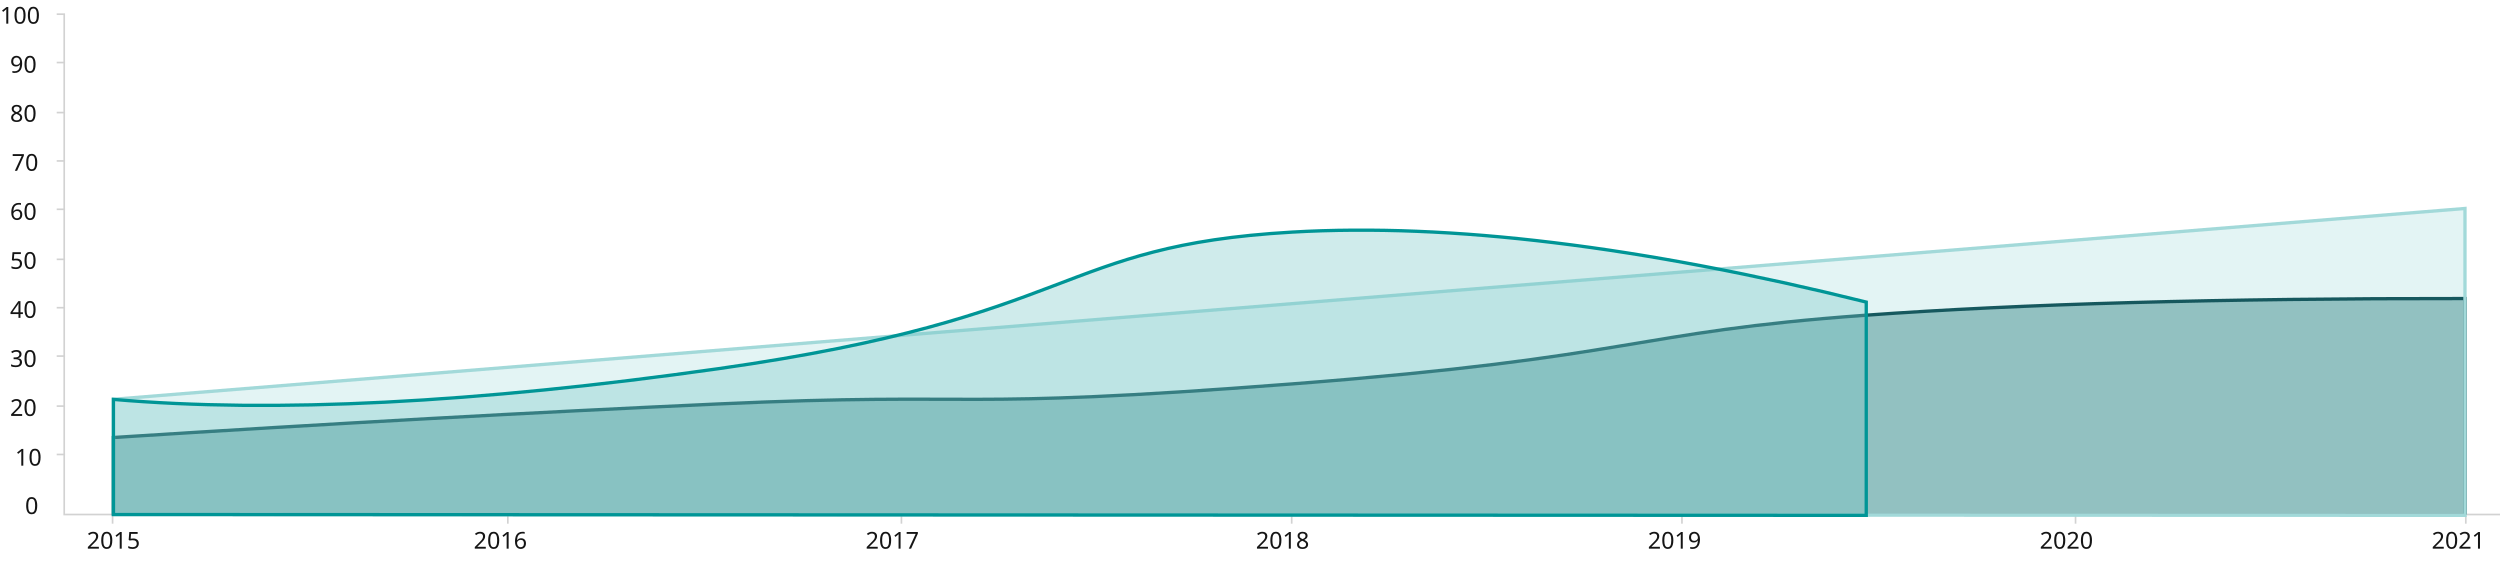
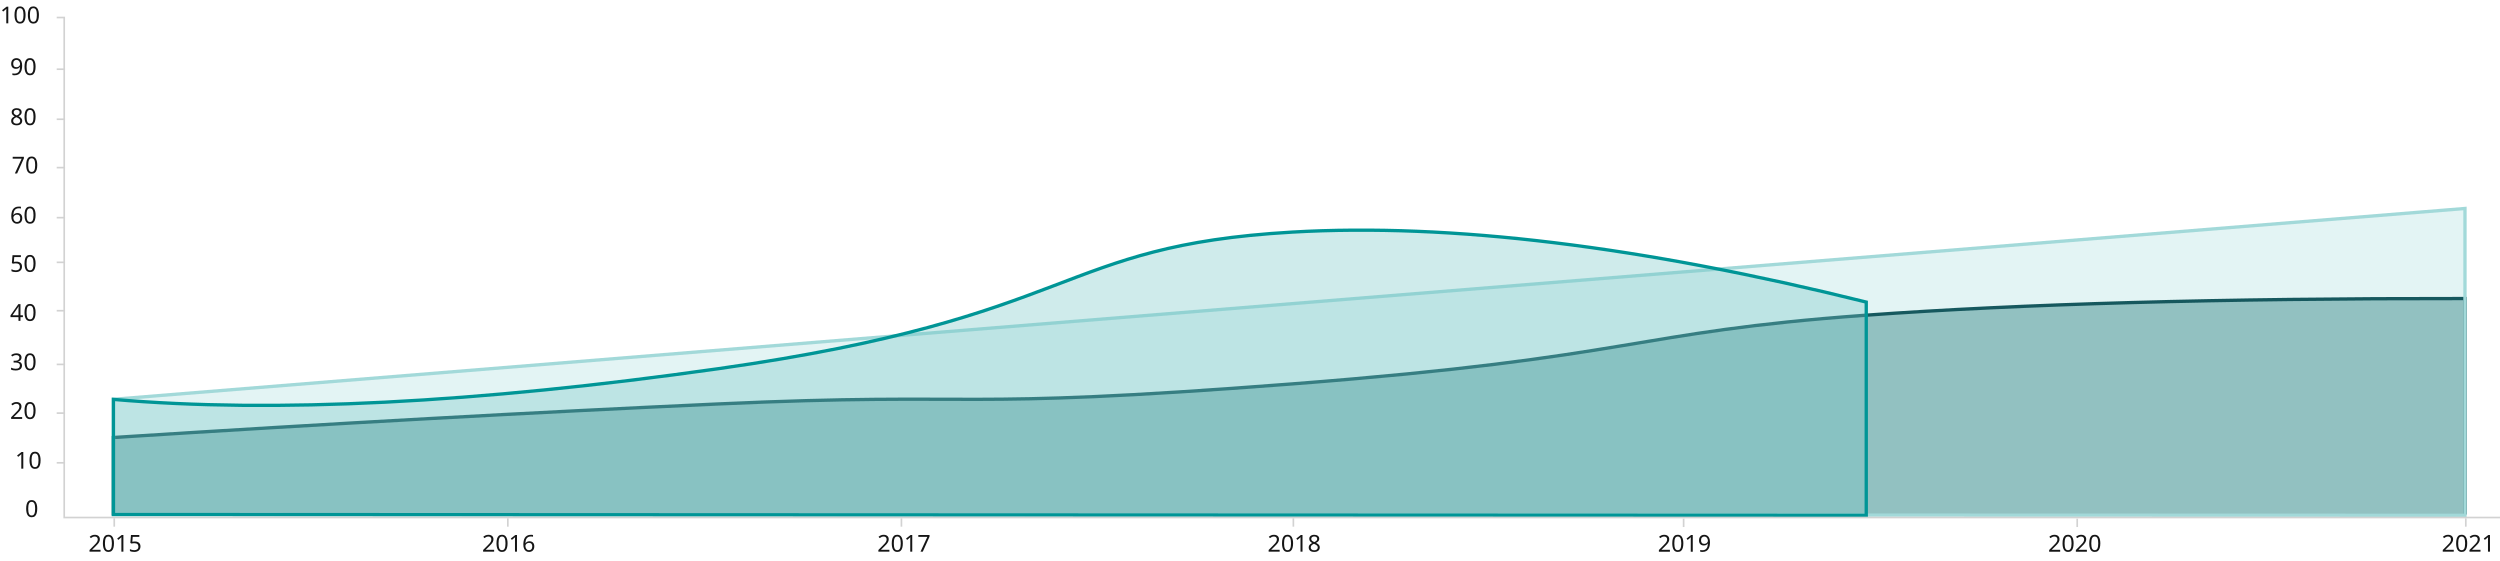
<svg xmlns="http://www.w3.org/2000/svg" width="1499px" height="336px" viewBox="0 0 1499 336" version="1.1">
  <g id="Charts" stroke="none" stroke-width="1" fill="none" fill-rule="evenodd">
    <g id="Charts-/-Area-/-Full">
-       <g id="Group">
-         <g id="Line-Chart---Dark-Copy" transform="translate(39, 308)">
-           <text id="2015" font-family="RedHatText-Regular, Red Hat Text" font-size="14" font-weight="normal" line-spacing="21" fill="#151515">
-             <tspan x="13" y="21">2015</tspan>
-           </text>
-           <text id="2016" font-family="RedHatText-Regular, Red Hat Text" font-size="14" font-weight="normal" line-spacing="21" fill="#151515">
-             <tspan x="245" y="21">2016</tspan>
-           </text>
-           <text id="2017" font-family="RedHatText-Regular, Red Hat Text" font-size="14" font-weight="normal" line-spacing="21" fill="#151515">
-             <tspan x="480" y="21">2017</tspan>
-           </text>
-           <text id="2018" font-family="RedHatText-Regular, Red Hat Text" font-size="14" font-weight="normal" line-spacing="21" fill="#151515">
-             <tspan x="714" y="21">2018</tspan>
-           </text>
-           <text id="2019" font-family="RedHatText-Regular, Red Hat Text" font-size="14" font-weight="normal" line-spacing="21" fill="#151515">
-             <tspan x="949" y="21">2019</tspan>
-           </text>
-           <text id="2020" font-family="RedHatText-Regular, Red Hat Text" font-size="14" font-weight="normal" line-spacing="21" fill="#151515">
-             <tspan x="1184" y="21">2020</tspan>
-           </text>
-           <text id="2021" font-family="RedHatText-Regular, Red Hat Text" font-size="14" font-weight="normal" line-spacing="21" fill="#151515">
-             <tspan x="1419" y="21">2021</tspan>
-           </text>
-           <rect id="Rectangle-5" fill="#D2D2D2" x="0" y="0" width="1460" height="1" />
-           <polygon id="tick-mark" fill="#D2D2D2" transform="translate(28.5, 3.5) rotate(90) translate(-28.5, -3.5) " points="26 3 31 3 31 4 26 4" />
-           <polygon id="tick-mark" fill="#D2D2D2" transform="translate(265.5, 3.5) rotate(90) translate(-265.5, -3.5) " points="263 3 268 3 268 4 263 4" />
-         </g>
-         <g id="y-axis-values" fill="#151515" font-family="RedHatText-Regular, Red Hat Text" font-size="14" font-weight="normal" line-spacing="21">
-           <text id="0">
-             <tspan x="15" y="308.2">0</tspan>
-           </text>
-           <text id="10">
-             <tspan x="9" y="279.2">10</tspan>
-           </text>
-           <text id="20">
-             <tspan x="6" y="249.4">20</tspan>
-           </text>
-           <text id="30">
-             <tspan x="6" y="220">30</tspan>
-           </text>
-           <text id="40">
-             <tspan x="6" y="190.6">40</tspan>
-           </text>
-           <text id="50">
-             <tspan x="6" y="161.2">50</tspan>
-           </text>
-           <text id="60">
-             <tspan x="6" y="131.8">60</tspan>
-           </text>
-           <text id="70">
-             <tspan x="7" y="102.4">70</tspan>
-           </text>
-           <text id="80">
-             <tspan x="6" y="73">80</tspan>
-           </text>
-           <text id="90">
-             <tspan x="6" y="43.6">90</tspan>
-           </text>
-           <text id="100">
-             <tspan x="0" y="14.2">100</tspan>
-           </text>
-         </g>
-         <g id="Tick-marks" transform="translate(34, 8)" fill="#D2D2D2">
-           <rect id="tick-mark" x="0" y="264" width="5" height="1" />
-           <polygon id="tick-mark" points="0 235 5 235 5 236 0 236" />
-           <polygon id="tick-mark" points="0 205 5 205 5 206 0 206" />
-           <polygon id="tick-mark" points="0 176 5 176 5 177 0 177" />
-           <polygon id="tick-mark" points="0 147 5 147 5 148 0 148" />
-           <polygon id="tick-mark" points="0 117 5 117 5 118 0 118" />
-           <polygon id="tick-mark" points="0 88 5 88 5 89 0 89" />
-           <polygon id="tick-mark" points="0 59 5 59 5 60 0 60" />
-           <polygon id="tick-mark" points="0 29 5 29 5 30 0 30" />
-           <polygon id="tick-mark" points="0 0 5 0 5 1 0 1" />
-         </g>
-         <rect id="y-axis-stroke" fill="#D2D2D2" x="38" y="9" width="1" height="300" />
-         <polygon id="tick-mark" fill="#D2D2D2" transform="translate(540.5, 311.5) rotate(90) translate(-540.5, -311.5) " points="538 311 543 311 543 312 538 312" />
-         <polygon id="tick-mark" fill="#D2D2D2" transform="translate(774.5, 311.5) rotate(90) translate(-774.5, -311.5) " points="772 311 777 311 777 312 772 312" />
-         <polygon id="tick-mark" fill="#D2D2D2" transform="translate(1008.5, 311.5) rotate(90) translate(-1008.5, -311.5) " points="1006 311 1011 311 1011 312 1006 312" />
-         <polygon id="tick-mark" fill="#D2D2D2" transform="translate(1244.5, 311.5) rotate(90) translate(-1244.5, -311.5) " points="1242 311 1247 311 1247 312 1242 312" />
-         <polygon id="tick-mark" fill="#D2D2D2" transform="translate(1478.5, 311.5) rotate(90) translate(-1478.5, -311.5) " points="1476 311 1481 311 1481 312 1476 312" />
-       </g>
      <g id="dogs" transform="translate(68, 179)" fill="#005F60" fill-opacity="0.396" stroke="#003D44" stroke-width="2">
        <path d="M0,130 L0,83.322 C131.377,74.93 251.977,68.237 361.799,63.245 C526.531,55.757 498.712,67.275 706.691,51.199 C914.67,35.124 909.362,20.289 1050.134,10.042 C1143.981,3.211 1263.937,-0.135 1410,0.004 L1410,129.498" id="Path-4" />
      </g>
      <g id="cats" transform="translate(68, 125)" fill="#73C5C5" fill-opacity="0.199" stroke="#A2D9D9" stroke-width="2">
        <polygon id="Path-9" points="0 183.5 0 114.41 1410 7.38922812e-14 1410 56 1410 184" />
      </g>
      <g id="cats" transform="translate(68, 138)" fill="#73C5C5" fill-opacity="0.347" stroke="#009596" stroke-width="2">
        <path d="M0,170.5 L0,101.477 C96.532,109.822 217.393,103.691 362.58,83.085 C580.362,52.176 564.625,9.417 706.79,1.165 C801.567,-4.337 916.304,9.65 1051,43.124 L1051,171 L0,170.5 Z" id="Path-9" />
      </g>
+       <g id="X" transform="translate(39, 309.8)">
+         <g id="Tick-1---X" transform="translate(14, 1)">
+           <text id="2015" font-family="RedHatText-Regular, Red Hat Text" font-size="14" font-weight="normal" line-spacing="21" fill="#151515">
+             <tspan x="0" y="20">2015</tspan>
+           </text>
+           <polygon id="tick-mark" fill="#D2D2D2" transform="translate(15.5, 2.5) rotate(90) translate(-15.5, -2.5) " points="13 2 18 2 18 3 13 3" />
+         </g>
+         <g id="Tick-2---X" transform="translate(250, 1)">
+           <text id="2016" font-family="RedHatText-Regular, Red Hat Text" font-size="14" font-weight="normal" line-spacing="21" fill="#151515">
+             <tspan x="0" y="20">2016</tspan>
+           </text>
+           <polygon id="tick-mark" fill="#D2D2D2" transform="translate(15.5, 2.5) rotate(90) translate(-15.5, -2.5) " points="13 2 18 2 18 3 13 3" />
+         </g>
+         <g id="Tick-3---x" transform="translate(487, 1)">
+           <text id="2017" font-family="RedHatText-Regular, Red Hat Text" font-size="14" font-weight="normal" line-spacing="21" fill="#151515">
+             <tspan x="0" y="20">2017</tspan>
+           </text>
+           <rect id="tick-mark" fill="#D2D2D2" transform="translate(14.5, 2.5) rotate(90) translate(-14.5, -2.5) " x="12" y="2" width="5" height="1" />
+         </g>
+         <g id="Tick-4--x" transform="translate(721, 1)">
+           <text id="2018" font-family="RedHatText-Regular, Red Hat Text" font-size="14" font-weight="normal" line-spacing="21" fill="#151515">
+             <tspan x="0" y="20">2018</tspan>
+           </text>
+           <rect id="tick-mark" fill="#D2D2D2" transform="translate(15.5, 2.5) rotate(90) translate(-15.5, -2.5) " x="13" y="2" width="5" height="1" />
+         </g>
+         <g id="Tick-5---x" transform="translate(955, 1.200001)">
+           <text id="2019" font-family="RedHatText-Regular, Red Hat Text" font-size="14" font-weight="normal" line-spacing="21" fill="#151515">
+             <tspan x="0" y="19.8">2019</tspan>
+           </text>
+           <rect id="tick-mark" fill="#D2D2D2" transform="translate(15.5, 2.5) rotate(90) translate(-15.5, -2.5) " x="13" y="2" width="5" height="1" />
+         </g>
+         <g id="Tick-6---x" transform="translate(1189, 1.200001)">
+           <text id="2020" font-family="RedHatText-Regular, Red Hat Text" font-size="14" font-weight="normal" line-spacing="21" fill="#151515">
+             <tspan x="0" y="19.8">2020</tspan>
+           </text>
+           <rect id="tick-mark" fill="#D2D2D2" transform="translate(17.5, 2.5) rotate(90) translate(-17.5, -2.5) " x="15" y="2" width="5" height="1" />
+         </g>
+         <g id="Tick-7---x" transform="translate(1425, 1)">
+           <text id="2021" font-family="RedHatText-Regular, Red Hat Text" font-size="14" font-weight="normal" line-spacing="21" fill="#151515">
+             <tspan x="0" y="20">2021</tspan>
+           </text>
+           <rect id="tick-mark" fill="#D2D2D2" transform="translate(14.5, 2.5) rotate(90) translate(-14.5, -2.5) " x="12" y="2" width="5" height="1" />
+         </g>
+         <rect id="Rectangle-5" fill="#D2D2D2" x="0" y="0" width="1460" height="1" />
+       </g>
+       <g id="y-axis-values">
+         <text id="Tick-1---Y" font-family="RedHatText-Regular, Red Hat Text" font-size="14" font-weight="normal" line-spacing="21" fill="#151515">
+           <tspan x="15" y="310">0</tspan>
+         </text>
+         <g id="Tick-2---Y" transform="translate(9, 267)">
+           <text id="10" font-family="RedHatText-Regular, Red Hat Text" font-size="14" font-weight="normal" line-spacing="21" fill="#151515">
+             <tspan x="0" y="14">10</tspan>
+           </text>
+           <rect id="tick-mark" fill="#D2D2D2" x="25" y="10" width="5" height="1" />
+         </g>
+         <g id="Tick-3---Y" transform="translate(6, 237.2)">
+           <text id="20" font-family="RedHatText-Regular, Red Hat Text" font-size="14" font-weight="normal" line-spacing="21" fill="#151515">
+             <tspan x="0" y="14">20</tspan>
+           </text>
+           <polygon id="tick-mark" fill="#D2D2D2" points="28 10 33 10 33 11 28 11" />
+         </g>
+         <g id="Tick-4---Y" transform="translate(6, 208)">
+           <text id="30" font-family="RedHatText-Regular, Red Hat Text" font-size="14" font-weight="normal" line-spacing="21" fill="#151515">
+             <tspan x="0" y="14">30</tspan>
+           </text>
+           <polygon id="tick-mark" fill="#D2D2D2" points="28 10 33 10 33 11 28 11" />
+         </g>
+         <g id="Tick-5---Y" transform="translate(6, 178.4)">
+           <text id="40" font-family="RedHatText-Regular, Red Hat Text" font-size="14" font-weight="normal" line-spacing="21" fill="#151515">
+             <tspan x="0" y="14">40</tspan>
+           </text>
+           <polygon id="tick-mark" fill="#D2D2D2" points="28 7.4 33 7.4 33 8.4 28 8.4" />
+         </g>
+         <g id="Tick-6---Y" transform="translate(6, 149)">
+           <text id="50" font-family="RedHatText-Regular, Red Hat Text" font-size="14" font-weight="normal" line-spacing="21" fill="#151515">
+             <tspan x="0" y="14">50</tspan>
+           </text>
+           <polygon id="tick-mark" fill="#D2D2D2" points="28 7.8 33 7.8 33 8.8 28 8.8" />
+         </g>
+         <g id="Tick-7---Y" transform="translate(6, 120)">
+           <text id="60" font-family="RedHatText-Regular, Red Hat Text" font-size="14" font-weight="normal" line-spacing="21" fill="#151515">
+             <tspan x="0" y="14">60</tspan>
+           </text>
+           <polygon id="tick-mark" fill="#D2D2D2" points="28 10 33 10 33 11 28 11" />
+         </g>
+         <g id="Tick-8---Y" transform="translate(7, 90)">
+           <text id="70" font-family="RedHatText-Regular, Red Hat Text" font-size="14" font-weight="normal" line-spacing="21" fill="#151515">
+             <tspan x="0" y="14">70</tspan>
+           </text>
+           <polygon id="tick-mark" fill="#D2D2D2" points="27 10 32 10 32 11 27 11" />
+         </g>
+         <g id="Tick-9---Y" transform="translate(6, 61)">
+           <text id="80" font-family="RedHatText-Regular, Red Hat Text" font-size="14" font-weight="normal" line-spacing="21" fill="#151515">
+             <tspan x="0" y="14">80</tspan>
+           </text>
+           <polygon id="tick-mark" fill="#D2D2D2" points="28 10 33 10 33 11 28 11" />
+         </g>
+         <g id="Tick-10---Y" transform="translate(6, 31)">
+           <text id="90" font-family="RedHatText-Regular, Red Hat Text" font-size="14" font-weight="normal" line-spacing="21" fill="#151515">
+             <tspan x="0" y="14">90</tspan>
+           </text>
+           <polygon id="tick-mark" fill="#D2D2D2" points="28 10 33 10 33 11 28 11" />
+         </g>
+         <g id="Tick-11---Y">
+           <text id="100" font-family="RedHatText-Regular, Red Hat Text" font-size="14" font-weight="normal" line-spacing="21" fill="#151515">
+             <tspan x="0" y="14">100</tspan>
+           </text>
+           <polygon id="tick-mark" fill="#D2D2D2" points="34 10 39 10 39 11 34 11" />
+         </g>
+       </g>
+       <rect id="y-axis-stroke" fill="#D2D2D2" x="38" y="10.8" width="1" height="300" />
    </g>
  </g>
</svg>
